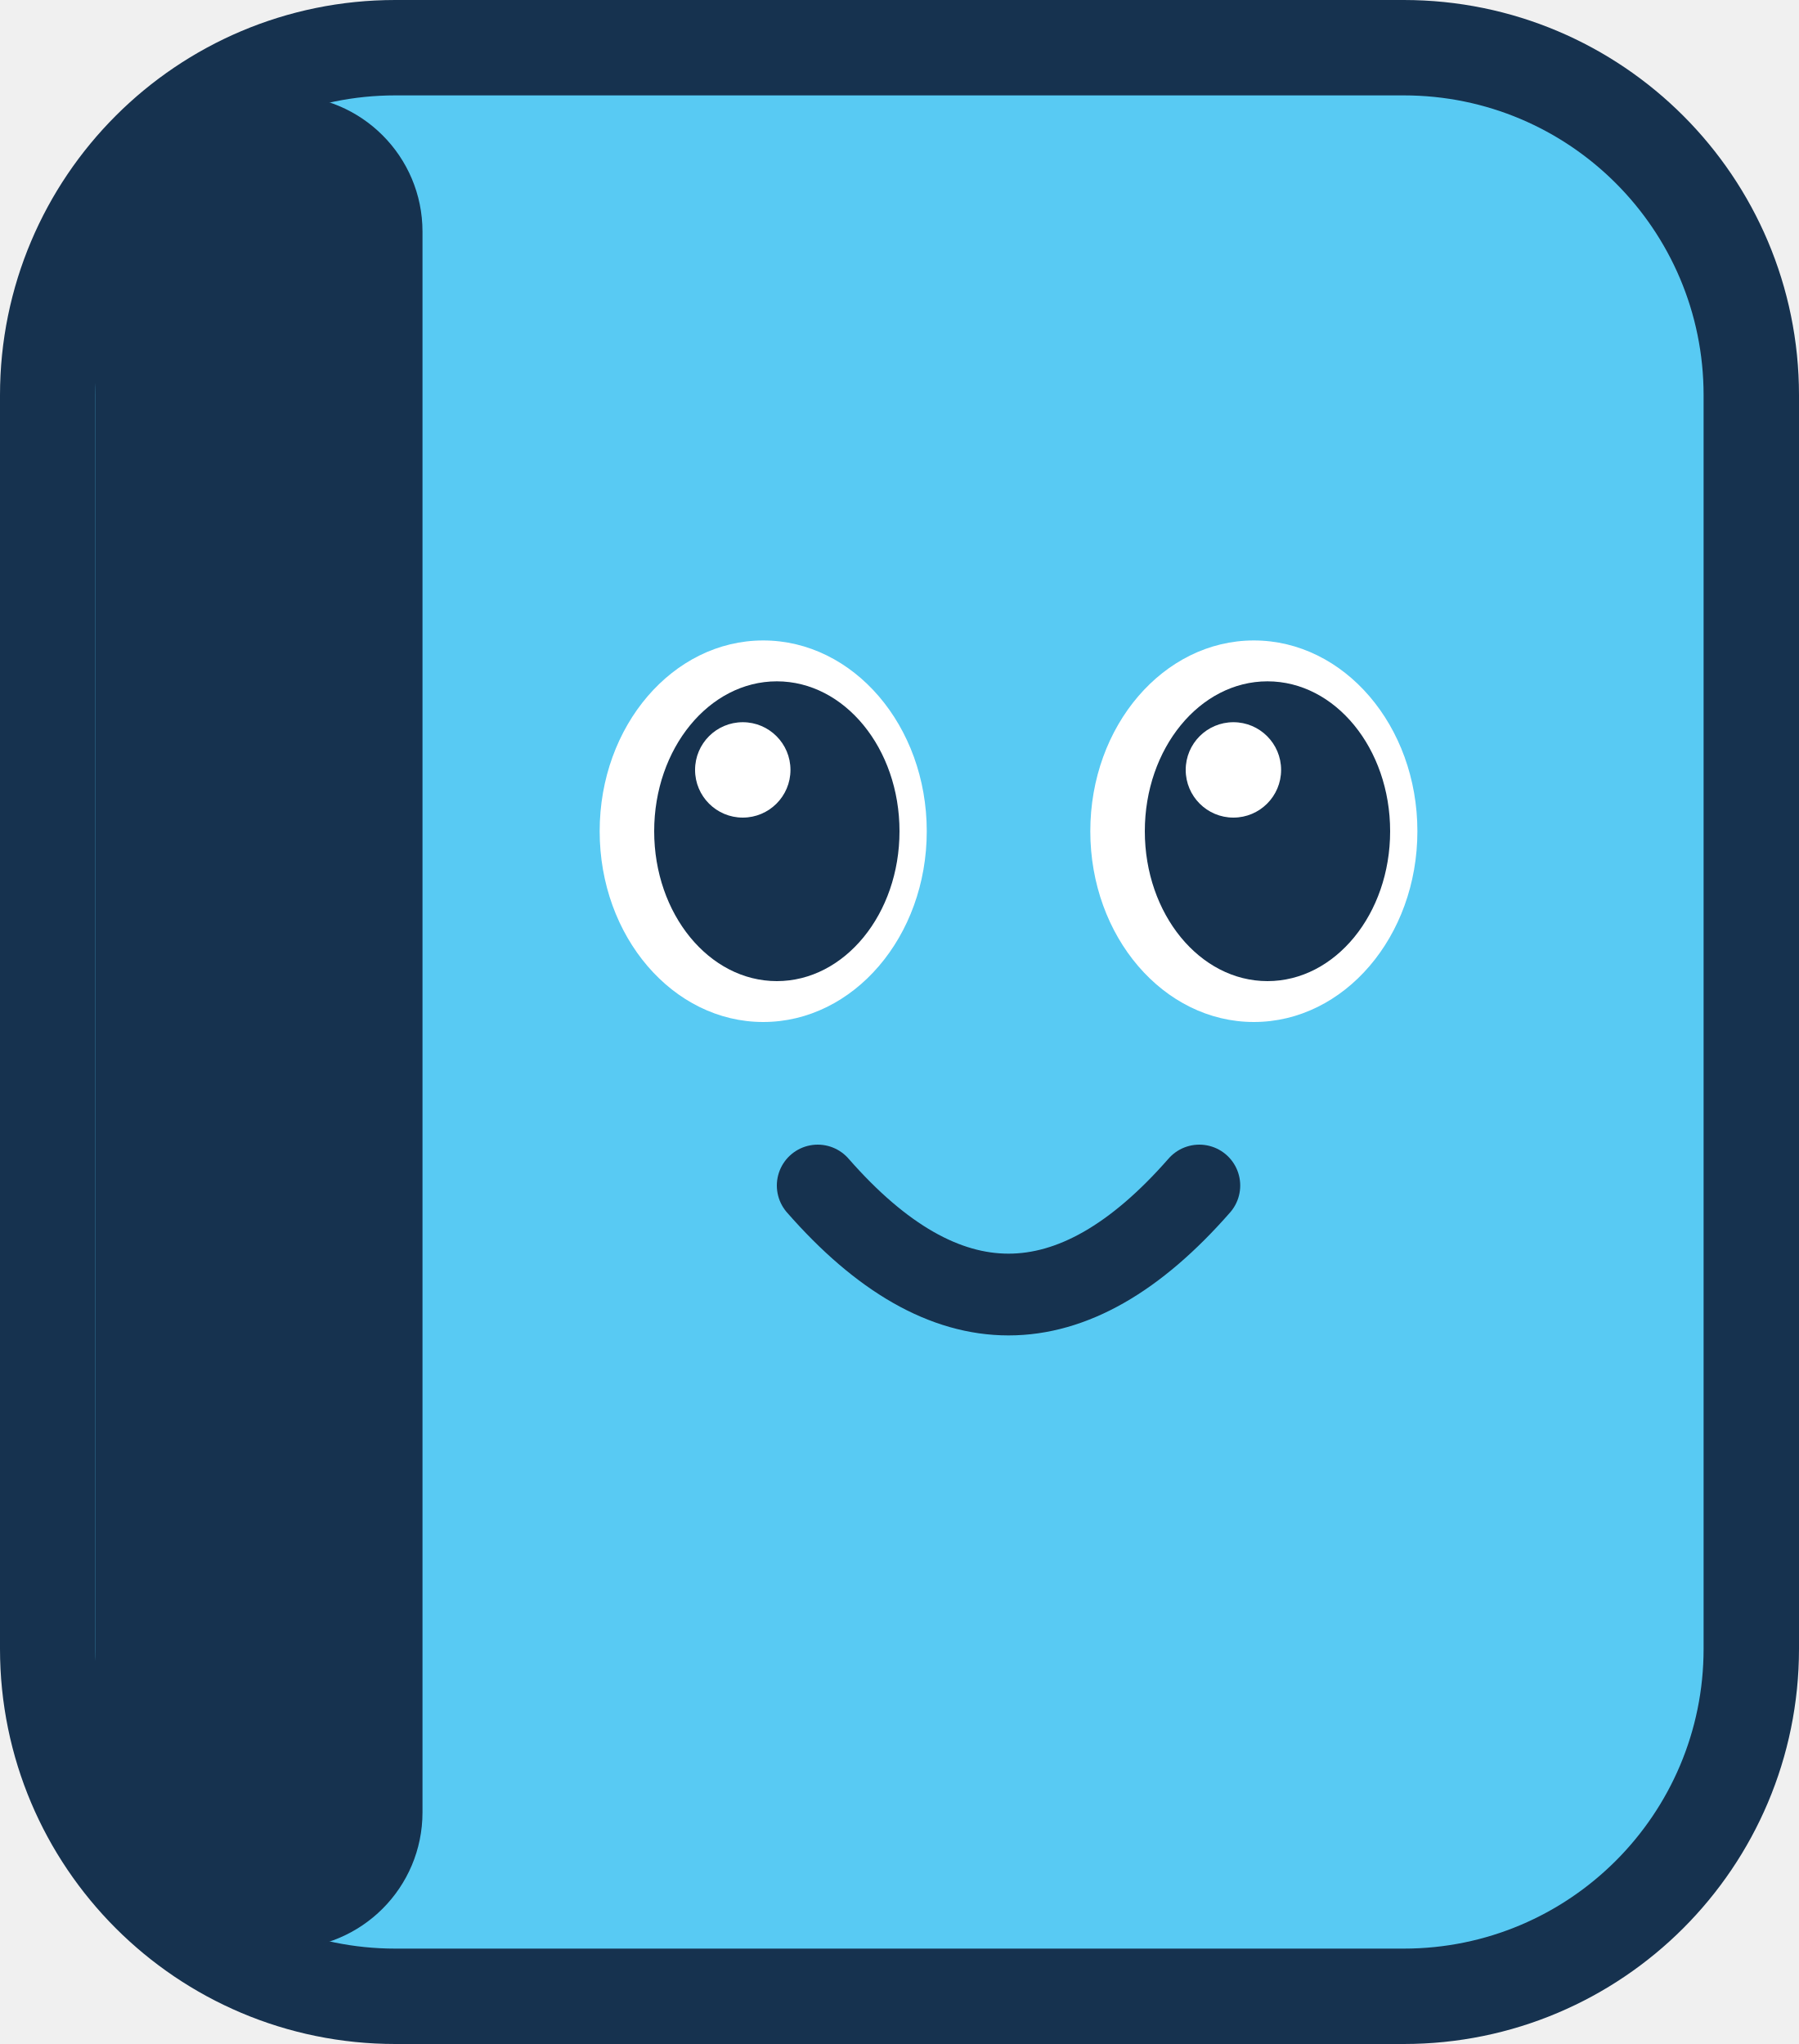
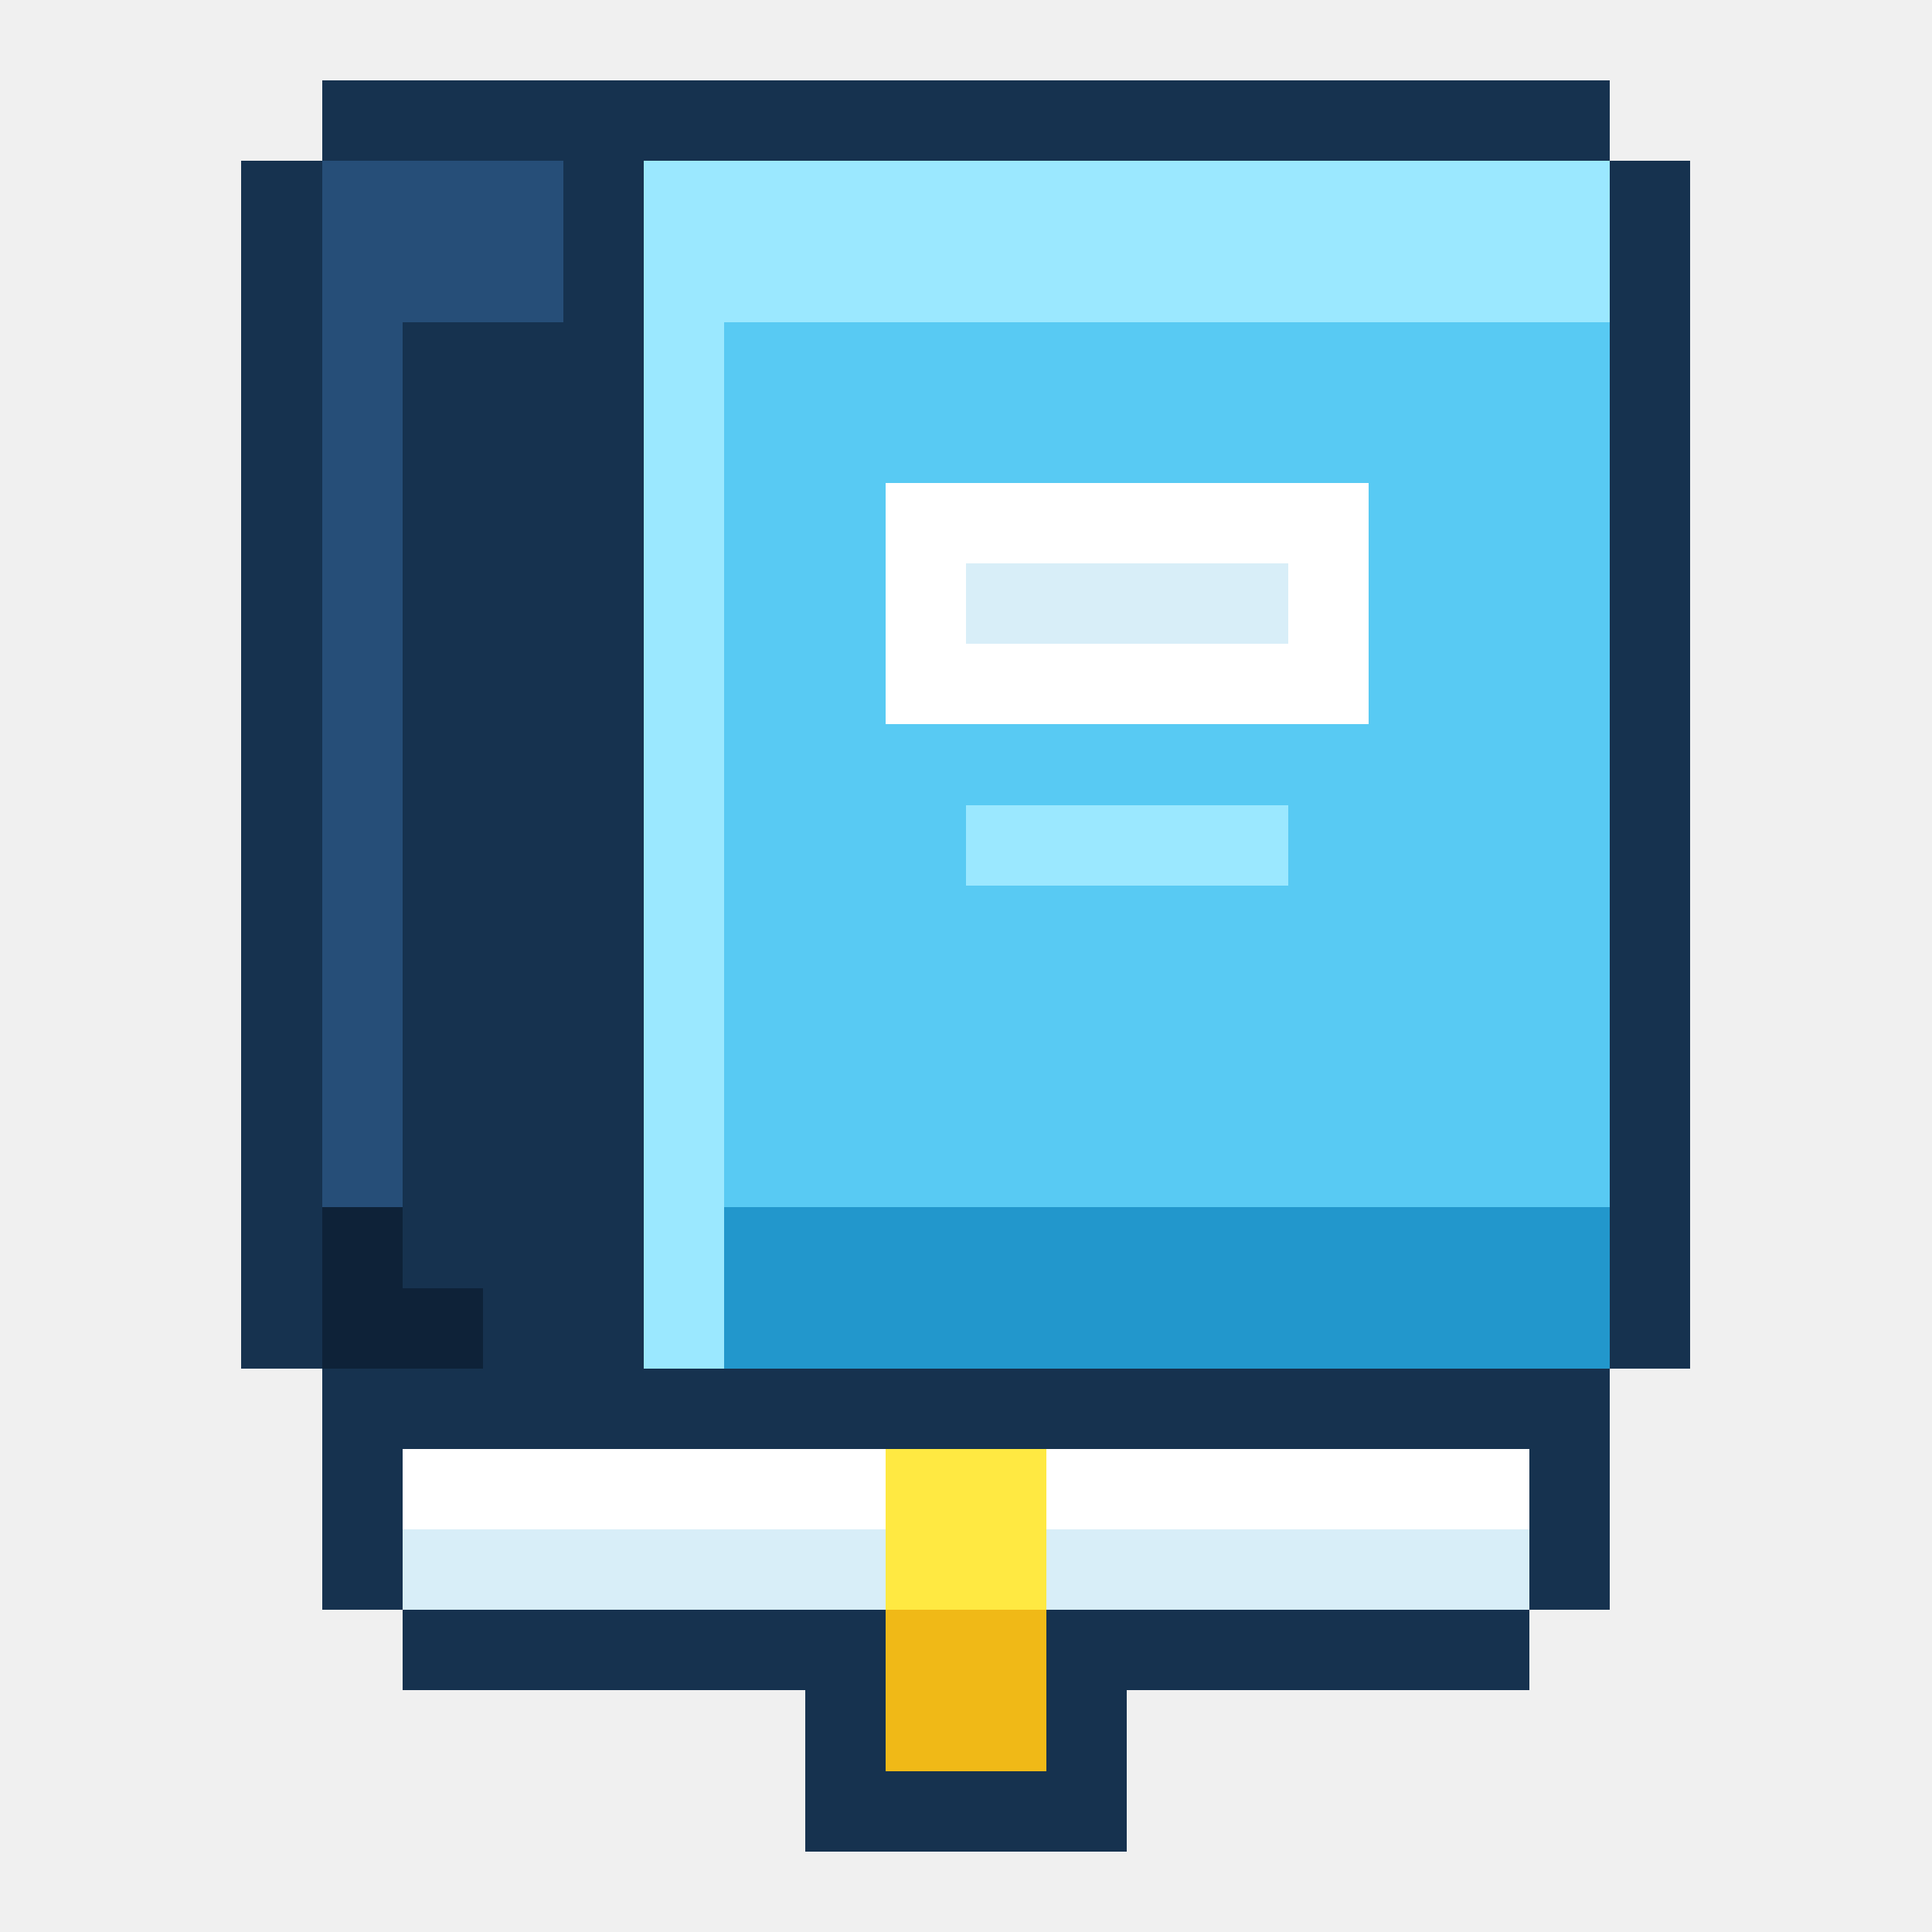
- <svg xmlns="http://www.w3.org/2000/svg" width="132" height="150" viewBox="0 0 132 150">
-   <g>
-     <g>
-       <path d="M29 7 L103 7 C115.15 7 125 16.85 125 29 L125 121 C125 133.15 115.15 143 103 143 L29 143 C16.85 143 7 133.15 7 121 L7 29 C7 16.85 16.85 7 29 7 Z" fill="#16324f" stroke="#16324f" stroke-width="14" stroke-linejoin="round" />
-       <path d="M29 7 L103 7 C115.15 7 125 16.85 125 29 L125 121 C125 133.15 115.15 143 103 143 L29 143 C16.85 143 7 133.15 7 121 L7 29 C7 16.85 16.85 7 29 7 Z" fill="#58caf3" />
-       <path d="M17 7 L21 7 C26.523 7 31 11.477 31 17 L31 133 C31 138.523 26.523 143 21 143 L17 143 C11.477 143 7 138.523 7 133 L7 17 C7 11.477 11.477 7 17 7 Z" fill="#16324f" />
-       <ellipse cx="56" cy="61" rx="12" ry="14" fill="#ffffff" />
-       <ellipse cx="57" cy="61" rx="9" ry="11" fill="#16324f" />
-       <circle cx="54.5" cy="56.5" r="3.5" fill="#ffffff" />
-       <ellipse cx="92" cy="61" rx="12" ry="14" fill="#ffffff" />
-       <ellipse cx="93" cy="61" rx="9" ry="11" fill="#16324f" />
-       <circle cx="90.5" cy="56.5" r="3.5" fill="#ffffff" />
-       <path d="M60 87 C69.333 97.667 78.667 97.667 88 87" fill="none" stroke="#16324f" stroke-width="6" stroke-linecap="round" stroke-miterlimit="10" />
-     </g>
-   </g>
+ <svg xmlns="http://www.w3.org/2000/svg" viewBox="0 0 192 192" width="192" height="192" shape-rendering="crispEdges">
+   <rect x="32" y="8" width="128" height="8" fill="#16324f" />
+   <rect x="24" y="16" width="8" height="8" fill="#16324f" />
+   <rect x="32" y="16" width="24" height="8" fill="#264e78" />
+   <rect x="56" y="16" width="8" height="8" fill="#16324f" />
+   <rect x="64" y="16" width="96" height="8" fill="#9be8ff" />
+   <rect x="160" y="16" width="8" height="8" fill="#16324f" />
+   <rect x="24" y="24" width="8" height="8" fill="#16324f" />
+   <rect x="32" y="24" width="24" height="8" fill="#264e78" />
+   <rect x="56" y="24" width="8" height="8" fill="#16324f" />
+   <rect x="64" y="24" width="96" height="8" fill="#9be8ff" />
+   <rect x="160" y="24" width="8" height="8" fill="#16324f" />
+   <rect x="24" y="32" width="8" height="8" fill="#16324f" />
+   <rect x="32" y="32" width="8" height="8" fill="#264e78" />
+   <rect x="40" y="32" width="24" height="8" fill="#16324f" />
+   <rect x="64" y="32" width="8" height="8" fill="#9be8ff" />
+   <rect x="72" y="32" width="88" height="8" fill="#58caf3" />
+   <rect x="160" y="32" width="8" height="8" fill="#16324f" />
+   <rect x="24" y="40" width="8" height="8" fill="#16324f" />
+   <rect x="32" y="40" width="8" height="8" fill="#264e78" />
+   <rect x="40" y="40" width="24" height="8" fill="#16324f" />
+   <rect x="64" y="40" width="8" height="8" fill="#9be8ff" />
+   <rect x="72" y="40" width="88" height="8" fill="#58caf3" />
+   <rect x="160" y="40" width="8" height="8" fill="#16324f" />
+   <rect x="24" y="48" width="8" height="8" fill="#16324f" />
+   <rect x="32" y="48" width="8" height="8" fill="#264e78" />
+   <rect x="40" y="48" width="24" height="8" fill="#16324f" />
+   <rect x="64" y="48" width="8" height="8" fill="#9be8ff" />
+   <rect x="72" y="48" width="16" height="8" fill="#58caf3" />
+   <rect x="88" y="48" width="48" height="8" fill="#ffffff" />
+   <rect x="136" y="48" width="24" height="8" fill="#58caf3" />
+   <rect x="160" y="48" width="8" height="8" fill="#16324f" />
+   <rect x="24" y="56" width="8" height="8" fill="#16324f" />
+   <rect x="32" y="56" width="8" height="8" fill="#264e78" />
+   <rect x="40" y="56" width="24" height="8" fill="#16324f" />
+   <rect x="64" y="56" width="8" height="8" fill="#9be8ff" />
+   <rect x="72" y="56" width="16" height="8" fill="#58caf3" />
+   <rect x="88" y="56" width="8" height="8" fill="#ffffff" />
+   <rect x="96" y="56" width="32" height="8" fill="#d8eef8" />
+   <rect x="128" y="56" width="8" height="8" fill="#ffffff" />
+   <rect x="136" y="56" width="24" height="8" fill="#58caf3" />
+   <rect x="160" y="56" width="8" height="8" fill="#16324f" />
+   <rect x="24" y="64" width="8" height="8" fill="#16324f" />
+   <rect x="32" y="64" width="8" height="8" fill="#264e78" />
+   <rect x="40" y="64" width="24" height="8" fill="#16324f" />
+   <rect x="64" y="64" width="8" height="8" fill="#9be8ff" />
+   <rect x="72" y="64" width="16" height="8" fill="#58caf3" />
+   <rect x="88" y="64" width="48" height="8" fill="#ffffff" />
+   <rect x="136" y="64" width="24" height="8" fill="#58caf3" />
+   <rect x="160" y="64" width="8" height="8" fill="#16324f" />
+   <rect x="24" y="72" width="8" height="8" fill="#16324f" />
+   <rect x="32" y="72" width="8" height="8" fill="#264e78" />
+   <rect x="40" y="72" width="24" height="8" fill="#16324f" />
+   <rect x="64" y="72" width="8" height="8" fill="#9be8ff" />
+   <rect x="72" y="72" width="88" height="8" fill="#58caf3" />
+   <rect x="160" y="72" width="8" height="8" fill="#16324f" />
+   <rect x="24" y="80" width="8" height="8" fill="#16324f" />
+   <rect x="32" y="80" width="8" height="8" fill="#264e78" />
+   <rect x="40" y="80" width="24" height="8" fill="#16324f" />
+   <rect x="64" y="80" width="8" height="8" fill="#9be8ff" />
+   <rect x="72" y="80" width="24" height="8" fill="#58caf3" />
+   <rect x="96" y="80" width="32" height="8" fill="#9be8ff" />
+   <rect x="128" y="80" width="32" height="8" fill="#58caf3" />
+   <rect x="160" y="80" width="8" height="8" fill="#16324f" />
+   <rect x="24" y="88" width="8" height="8" fill="#16324f" />
+   <rect x="32" y="88" width="8" height="8" fill="#264e78" />
+   <rect x="40" y="88" width="24" height="8" fill="#16324f" />
+   <rect x="64" y="88" width="8" height="8" fill="#9be8ff" />
+   <rect x="72" y="88" width="88" height="8" fill="#58caf3" />
+   <rect x="160" y="88" width="8" height="8" fill="#16324f" />
+   <rect x="24" y="96" width="8" height="8" fill="#16324f" />
+   <rect x="32" y="96" width="8" height="8" fill="#264e78" />
+   <rect x="40" y="96" width="24" height="8" fill="#16324f" />
+   <rect x="64" y="96" width="8" height="8" fill="#9be8ff" />
+   <rect x="72" y="96" width="88" height="8" fill="#58caf3" />
+   <rect x="160" y="96" width="8" height="8" fill="#16324f" />
+   <rect x="24" y="104" width="8" height="8" fill="#16324f" />
+   <rect x="32" y="104" width="8" height="8" fill="#264e78" />
+   <rect x="40" y="104" width="24" height="8" fill="#16324f" />
+   <rect x="64" y="104" width="8" height="8" fill="#9be8ff" />
+   <rect x="72" y="104" width="88" height="8" fill="#58caf3" />
+   <rect x="160" y="104" width="8" height="8" fill="#16324f" />
+   <rect x="24" y="112" width="8" height="8" fill="#16324f" />
+   <rect x="32" y="112" width="8" height="8" fill="#264e78" />
+   <rect x="40" y="112" width="24" height="8" fill="#16324f" />
+   <rect x="64" y="112" width="8" height="8" fill="#9be8ff" />
+   <rect x="72" y="112" width="88" height="8" fill="#58caf3" />
+   <rect x="160" y="112" width="8" height="8" fill="#16324f" />
+   <rect x="24" y="120" width="8" height="8" fill="#16324f" />
+   <rect x="32" y="120" width="8" height="8" fill="#0e2238" />
+   <rect x="40" y="120" width="24" height="8" fill="#16324f" />
+   <rect x="64" y="120" width="8" height="8" fill="#9be8ff" />
+   <rect x="72" y="120" width="88" height="8" fill="#2297cc" />
+   <rect x="160" y="120" width="8" height="8" fill="#16324f" />
+   <rect x="24" y="128" width="8" height="8" fill="#16324f" />
+   <rect x="32" y="128" width="16" height="8" fill="#0e2238" />
+   <rect x="48" y="128" width="16" height="8" fill="#16324f" />
+   <rect x="64" y="128" width="8" height="8" fill="#9be8ff" />
+   <rect x="72" y="128" width="88" height="8" fill="#2297cc" />
+   <rect x="160" y="128" width="8" height="8" fill="#16324f" />
+   <rect x="32" y="136" width="128" height="8" fill="#16324f" />
+   <rect x="32" y="144" width="8" height="8" fill="#16324f" />
+   <rect x="40" y="144" width="48" height="8" fill="#ffffff" />
+   <rect x="88" y="144" width="16" height="8" fill="#ffe942" />
+   <rect x="104" y="144" width="48" height="8" fill="#ffffff" />
+   <rect x="152" y="144" width="8" height="8" fill="#16324f" />
+   <rect x="32" y="152" width="8" height="8" fill="#16324f" />
+   <rect x="40" y="152" width="48" height="8" fill="#d8eef8" />
+   <rect x="88" y="152" width="16" height="8" fill="#ffe942" />
+   <rect x="104" y="152" width="48" height="8" fill="#d8eef8" />
+   <rect x="152" y="152" width="8" height="8" fill="#16324f" />
+   <rect x="40" y="160" width="48" height="8" fill="#16324f" />
+   <rect x="88" y="160" width="16" height="8" fill="#f0b917" />
+   <rect x="104" y="160" width="48" height="8" fill="#16324f" />
+   <rect x="80" y="168" width="8" height="8" fill="#16324f" />
+   <rect x="88" y="168" width="16" height="8" fill="#f0b917" />
+   <rect x="104" y="168" width="8" height="8" fill="#16324f" />
+   <rect x="80" y="176" width="32" height="8" fill="#16324f" />
</svg>
